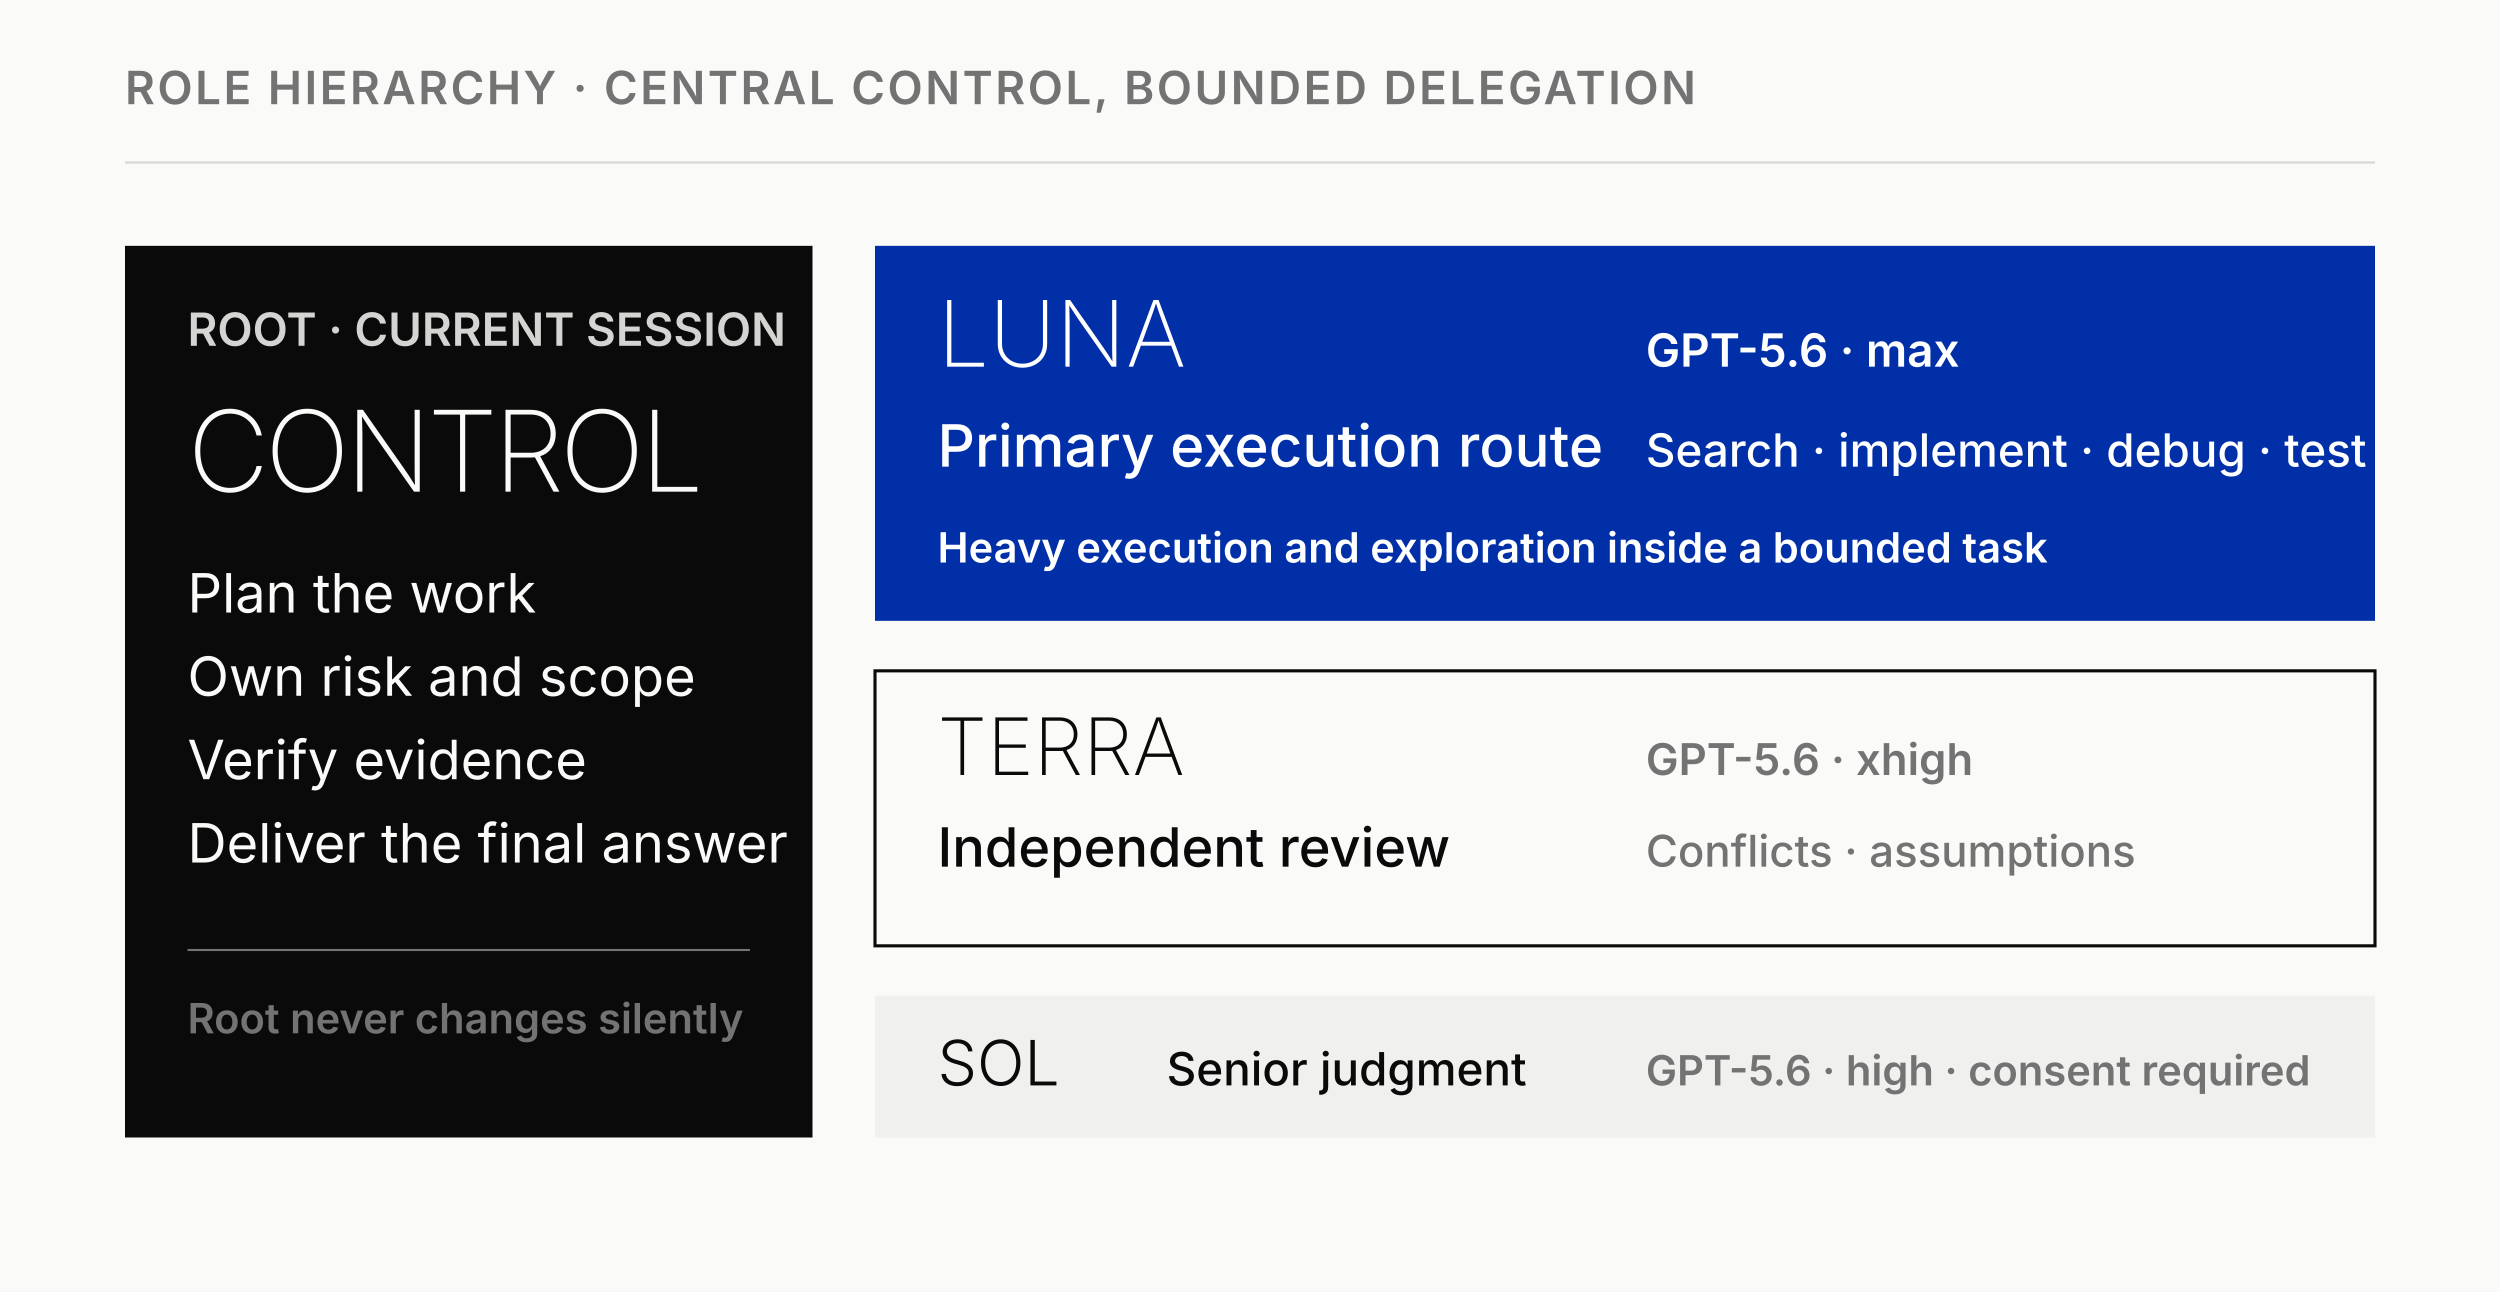
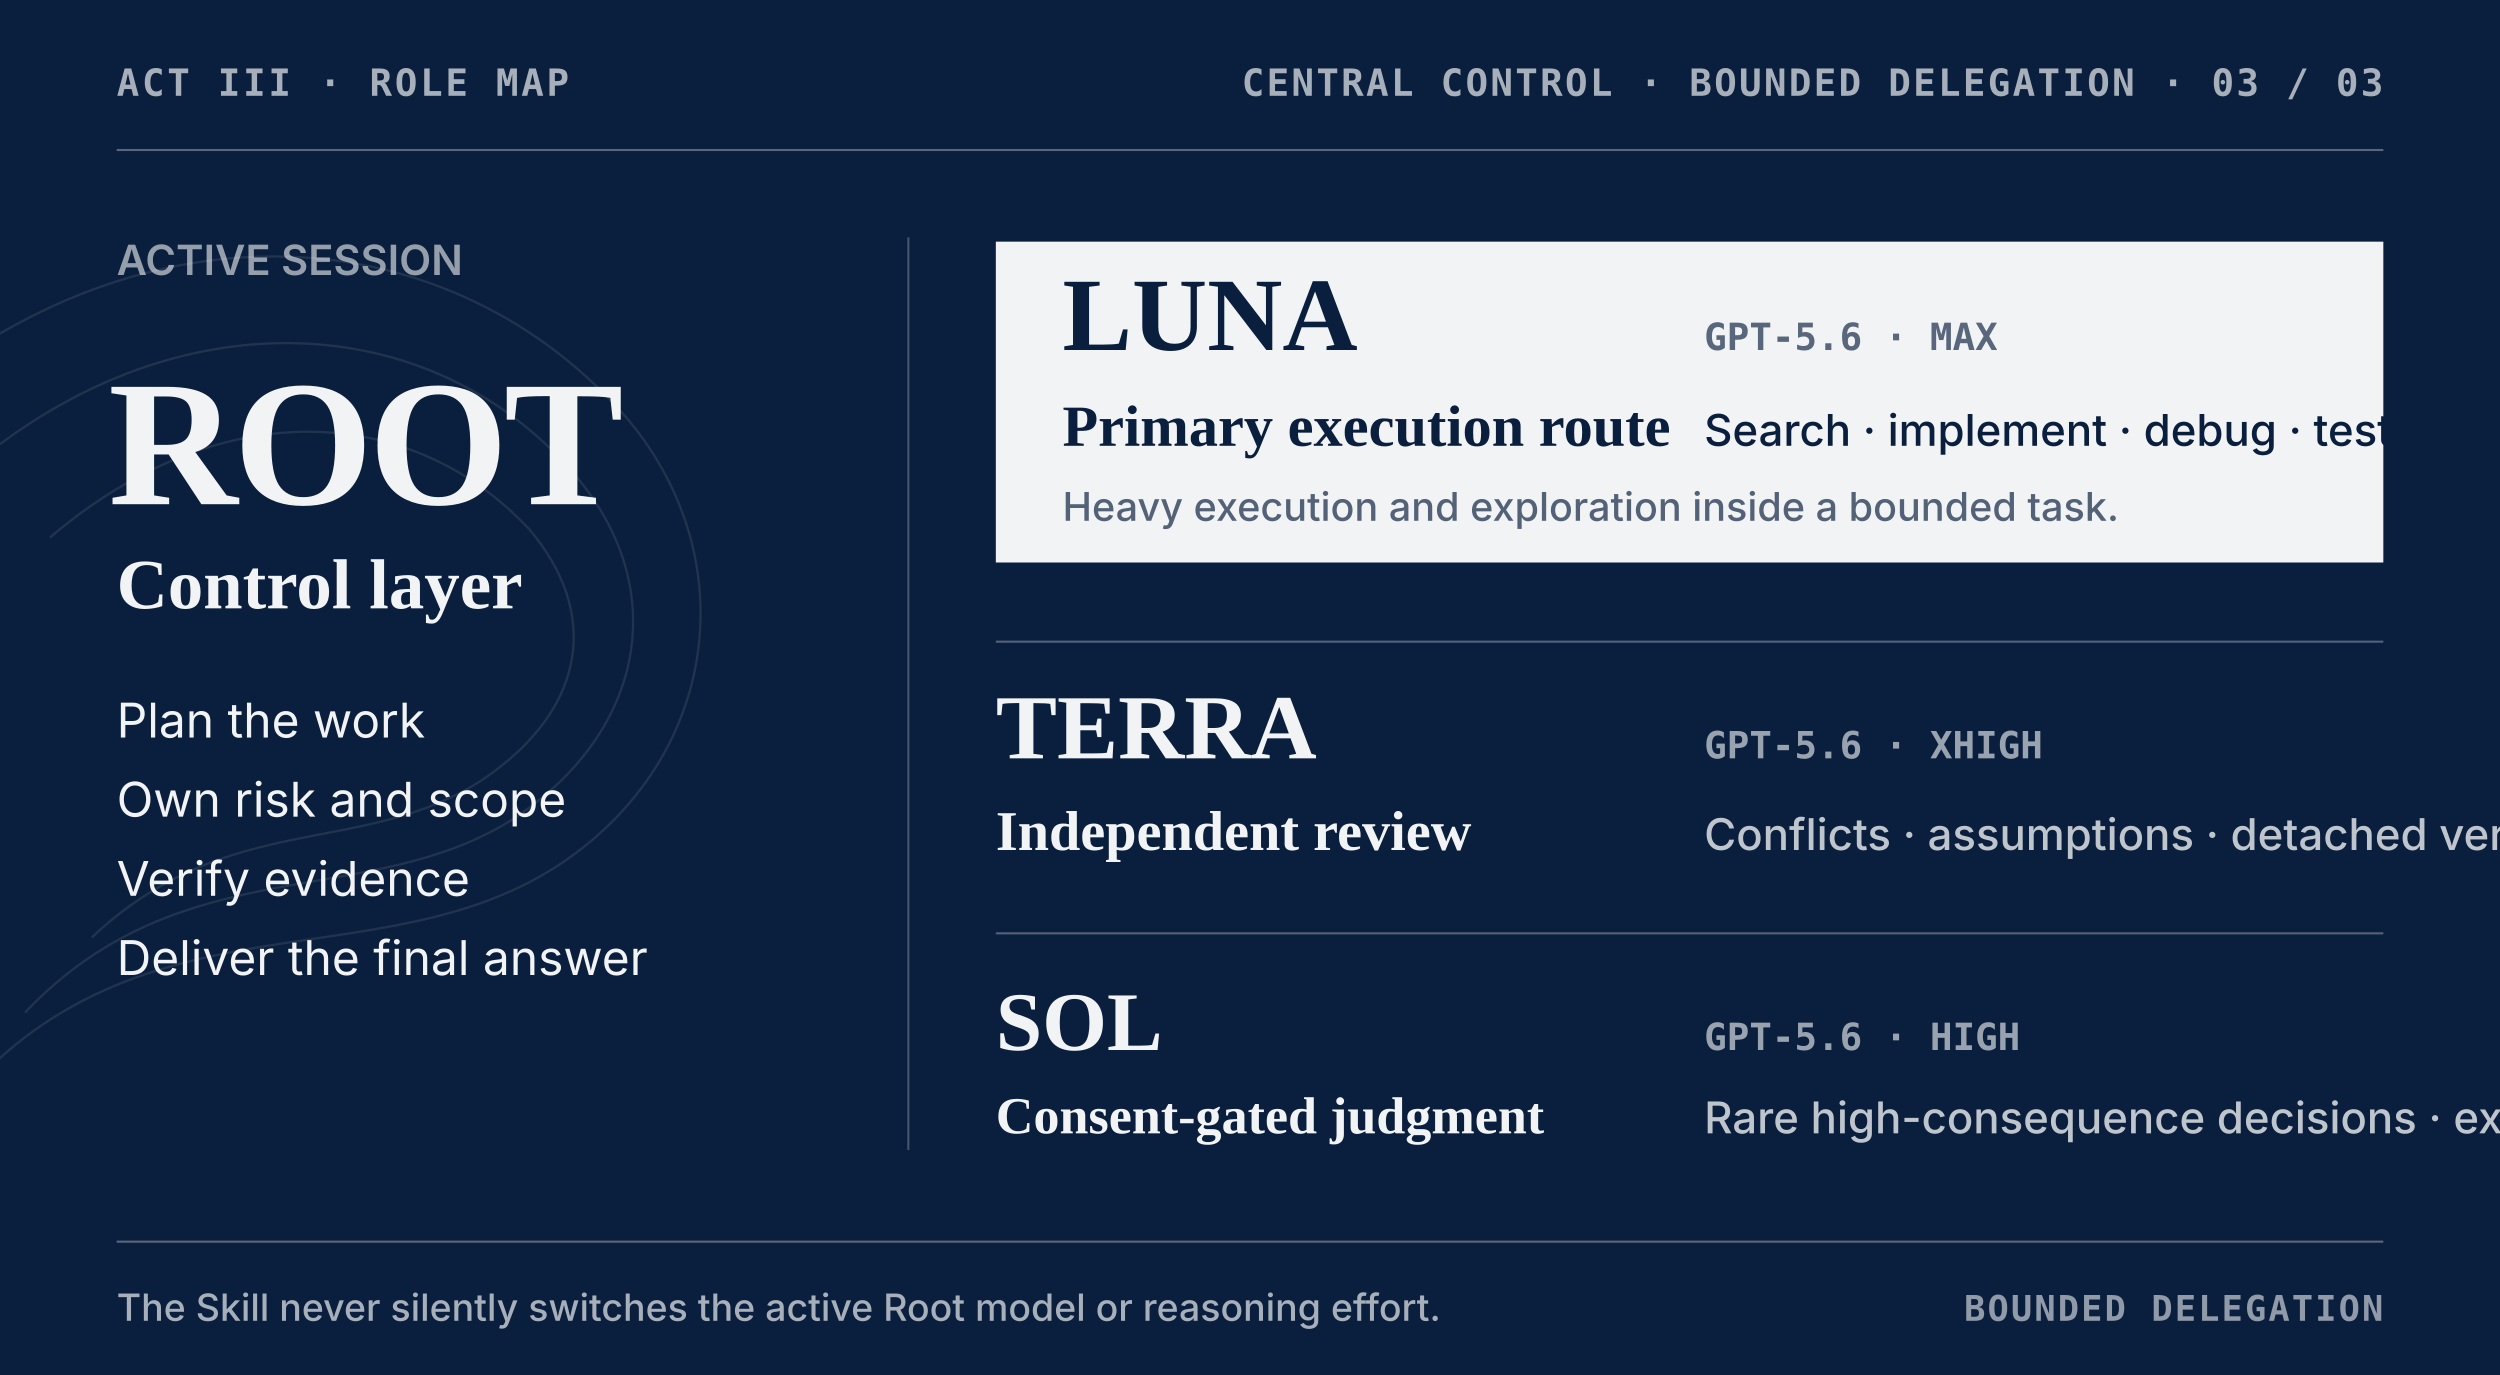
- <svg xmlns="http://www.w3.org/2000/svg" width="1200" height="620" viewBox="0 0 1200 620" role="img" aria-labelledby="title desc">
-   <rect width="1200" height="620" fill="#fafaf8" />
-   <line x1="60" y1="78" x2="1140" y2="78" stroke="#d4d4d2" stroke-width="1" />
-   <g font-family="Inter, Helvetica Neue, Arial, sans-serif">
-     <text x="60" y="50" font-size="22" font-weight="600" letter-spacing="1.2" fill="#737373">ROLE HIERARCHY · CENTRAL CONTROL, BOUNDED DELEGATION</text>
-     <rect x="60" y="118" width="330" height="428" fill="#0a0a0a" />
-     <text x="90" y="166" font-size="22" font-weight="600" fill="#d4d4d2">ROOT · CURRENT SESSION</text>
-     <text x="90" y="236" font-size="54" font-weight="200" letter-spacing="-2" fill="#fafaf8">CONTROL</text>
-     <text x="90" y="294" font-size="26" font-weight="400" fill="#fafaf8">Plan the work</text>
-     <text x="90" y="334" font-size="26" font-weight="400" fill="#fafaf8">Own risk and scope</text>
-     <text x="90" y="374" font-size="26" font-weight="400" fill="#fafaf8">Verify evidence</text>
-     <text x="90" y="414" font-size="26" font-weight="400" fill="#fafaf8">Deliver the final answer</text>
-     <line x1="90" y1="456" x2="360" y2="456" stroke="#737373" stroke-width="1" />
-     <text x="90" y="496" font-size="20" font-weight="600" fill="#737373">Root never changes silently</text>
-     <rect x="420" y="118" width="720" height="180" fill="#002FA7" />
-     <text x="450" y="176" font-size="44" font-weight="200" fill="#ffffff">LUNA</text>
-     <text x="450" y="224" font-size="28" font-weight="500" fill="#ffffff">Primary execution route</text>
-     <text x="790" y="176" font-size="22" font-weight="600" fill="#ffffff">GPT-5.6 · max</text>
-     <text x="790" y="224" font-size="22" font-weight="500" fill="#ffffff">Search · implement · debug · test</text>
-     <text x="450" y="270" font-size="20" font-weight="600" fill="#ffffff">Heavy execution and exploration inside a bounded task</text>
-     <rect x="420" y="322" width="720" height="132" fill="#fafaf8" stroke="#0a0a0a" stroke-width="1.5" />
-     <text x="450" y="372" font-size="38" font-weight="200" fill="#0a0a0a">TERRA</text>
-     <text x="450" y="416" font-size="26" font-weight="500" fill="#0a0a0a">Independent review</text>
-     <text x="790" y="372" font-size="21" font-weight="600" fill="#737373">GPT-5.6 · xhigh</text>
-     <text x="790" y="416" font-size="21" font-weight="500" fill="#737373">Conflicts · assumptions</text>
-     <rect x="420" y="478" width="720" height="68" fill="#f0f0ee" />
-     <text x="450" y="521" font-size="30" font-weight="300" fill="#0a0a0a">SOL</text>
-     <text x="560" y="521" font-size="22" font-weight="500" fill="#0a0a0a">Senior judgment</text>
-     <text x="790" y="521" font-size="20" font-weight="600" fill="#737373">GPT-5.6 · high · consent required</text>
+ <svg xmlns="http://www.w3.org/2000/svg" width="1200" height="660" viewBox="0 0 1200 660" role="img" aria-labelledby="title desc">
+   <rect width="1200" height="660" fill="#0a1f3d" />
+   <g fill="none" stroke="#f1f3f5" stroke-width="1.1" opacity="0.1">
+     <path d="M-50 196 C70 92 218 104 302 202 C358 270 344 364 270 414 C184 472 70 426 -18 526" />
+     <path d="M-16 226 C84 140 208 148 276 228 C322 282 310 350 248 392 C178 438 88 406 12 486" />
+     <path d="M24 258 C106 188 198 194 254 254 C288 294 282 340 232 374 C174 412 110 388 44 450" />
  </g>
+   <line x1="56" y1="72" x2="1144" y2="72" stroke="#f1f3f5" stroke-width="1" opacity="0.34" />
+   <line x1="56" y1="596" x2="1144" y2="596" stroke="#f1f3f5" stroke-width="1" opacity="0.34" />
+   <text x="56" y="46" font-family="IBM Plex Mono, SFMono-Regular, Menlo, monospace" font-size="18" font-weight="600" letter-spacing="1.3" fill="#f1f3f5" opacity="0.68">ACT III · ROLE MAP</text>
+   <text x="1144" y="46" text-anchor="end" font-family="IBM Plex Mono, SFMono-Regular, Menlo, monospace" font-size="18" font-weight="600" letter-spacing="1.1" fill="#f1f3f5" opacity="0.68">CENTRAL CONTROL · BOUNDED DELEGATION · 03 / 03</text>
+   <text x="56" y="132" font-family="Inter, Helvetica Neue, Arial, sans-serif" font-size="20" font-weight="600" fill="#f1f3f5" opacity="0.6">ACTIVE SESSION</text>
+   <text x="52" y="242" font-family="Playfair Display, Georgia, Times New Roman, serif" font-size="86" font-weight="700" letter-spacing="-2" fill="#f1f3f5">ROOT</text>
+   <text x="56" y="292" font-family="Playfair Display, Georgia, Times New Roman, serif" font-size="34" font-weight="700" fill="#f1f3f5">Control layer</text>
+   <text x="56" y="354" font-family="Inter, Helvetica Neue, Arial, sans-serif" font-size="23" font-weight="400" fill="#f1f3f5">Plan the work</text>
+   <text x="56" y="392" font-family="Inter, Helvetica Neue, Arial, sans-serif" font-size="23" font-weight="400" fill="#f1f3f5">Own risk and scope</text>
+   <text x="56" y="430" font-family="Inter, Helvetica Neue, Arial, sans-serif" font-size="23" font-weight="400" fill="#f1f3f5">Verify evidence</text>
+   <text x="56" y="468" font-family="Inter, Helvetica Neue, Arial, sans-serif" font-size="23" font-weight="400" fill="#f1f3f5">Deliver the final answer</text>
+   <line x1="436" y1="114" x2="436" y2="552" stroke="#f1f3f5" stroke-width="1" opacity="0.26" />
+   <rect x="478" y="116" width="666" height="154" fill="#f1f3f5" />
+   <text x="510" y="168" font-family="Playfair Display, Georgia, Times New Roman, serif" font-size="50" font-weight="700" fill="#0a1f3d">LUNA</text>
+   <text x="510" y="214" font-family="Playfair Display, Georgia, Times New Roman, serif" font-size="28" font-weight="700" fill="#0a1f3d">Primary execution route</text>
+   <text x="818" y="168" font-family="IBM Plex Mono, SFMono-Regular, Menlo, monospace" font-size="18" font-weight="600" fill="#0a1f3d" opacity="0.66">GPT-5.6 · MAX</text>
+   <text x="818" y="214" font-family="Inter, Helvetica Neue, Arial, sans-serif" font-size="21" font-weight="500" fill="#0a1f3d">Search · implement · debug · test</text>
+   <text x="510" y="250" font-family="Inter, Helvetica Neue, Arial, sans-serif" font-size="19" font-weight="500" fill="#0a1f3d" opacity="0.68">Heavy execution and exploration inside a bounded task.</text>
+   <line x1="478" y1="308" x2="1144" y2="308" stroke="#f1f3f5" stroke-width="1" opacity="0.32" />
+   <text x="478" y="364" font-family="Playfair Display, Georgia, Times New Roman, serif" font-size="44" font-weight="700" fill="#f1f3f5">TERRA</text>
+   <text x="478" y="408" font-family="Playfair Display, Georgia, Times New Roman, serif" font-size="27" font-weight="700" fill="#f1f3f5">Independent review</text>
+   <text x="818" y="364" font-family="IBM Plex Mono, SFMono-Regular, Menlo, monospace" font-size="18" font-weight="600" fill="#f1f3f5" opacity="0.62">GPT-5.6 · XHIGH</text>
+   <text x="818" y="408" font-family="Inter, Helvetica Neue, Arial, sans-serif" font-size="21" font-weight="500" fill="#f1f3f5" opacity="0.78">Conflicts · assumptions · detached verification</text>
+   <line x1="478" y1="448" x2="1144" y2="448" stroke="#f1f3f5" stroke-width="1" opacity="0.32" />
+   <text x="478" y="504" font-family="Playfair Display, Georgia, Times New Roman, serif" font-size="40" font-weight="700" fill="#f1f3f5">SOL</text>
+   <text x="478" y="544" font-family="Playfair Display, Georgia, Times New Roman, serif" font-size="25" font-weight="700" fill="#f1f3f5">Consent-gated judgment</text>
+   <text x="818" y="504" font-family="IBM Plex Mono, SFMono-Regular, Menlo, monospace" font-size="18" font-weight="600" fill="#f1f3f5" opacity="0.62">GPT-5.6 · HIGH</text>
+   <text x="818" y="544" font-family="Inter, Helvetica Neue, Arial, sans-serif" font-size="21" font-weight="500" fill="#f1f3f5" opacity="0.78">Rare high-consequence decisions · explicit consent required</text>
+   <text x="56" y="634" font-family="Inter, Helvetica Neue, Arial, sans-serif" font-size="18" font-weight="500" fill="#f1f3f5" opacity="0.68">The Skill never silently switches the active Root model or reasoning effort.</text>
+   <text x="1144" y="634" text-anchor="end" font-family="IBM Plex Mono, SFMono-Regular, Menlo, monospace" font-size="17" font-weight="600" letter-spacing="1" fill="#f1f3f5" opacity="0.58">BOUNDED DELEGATION</text>
</svg>
